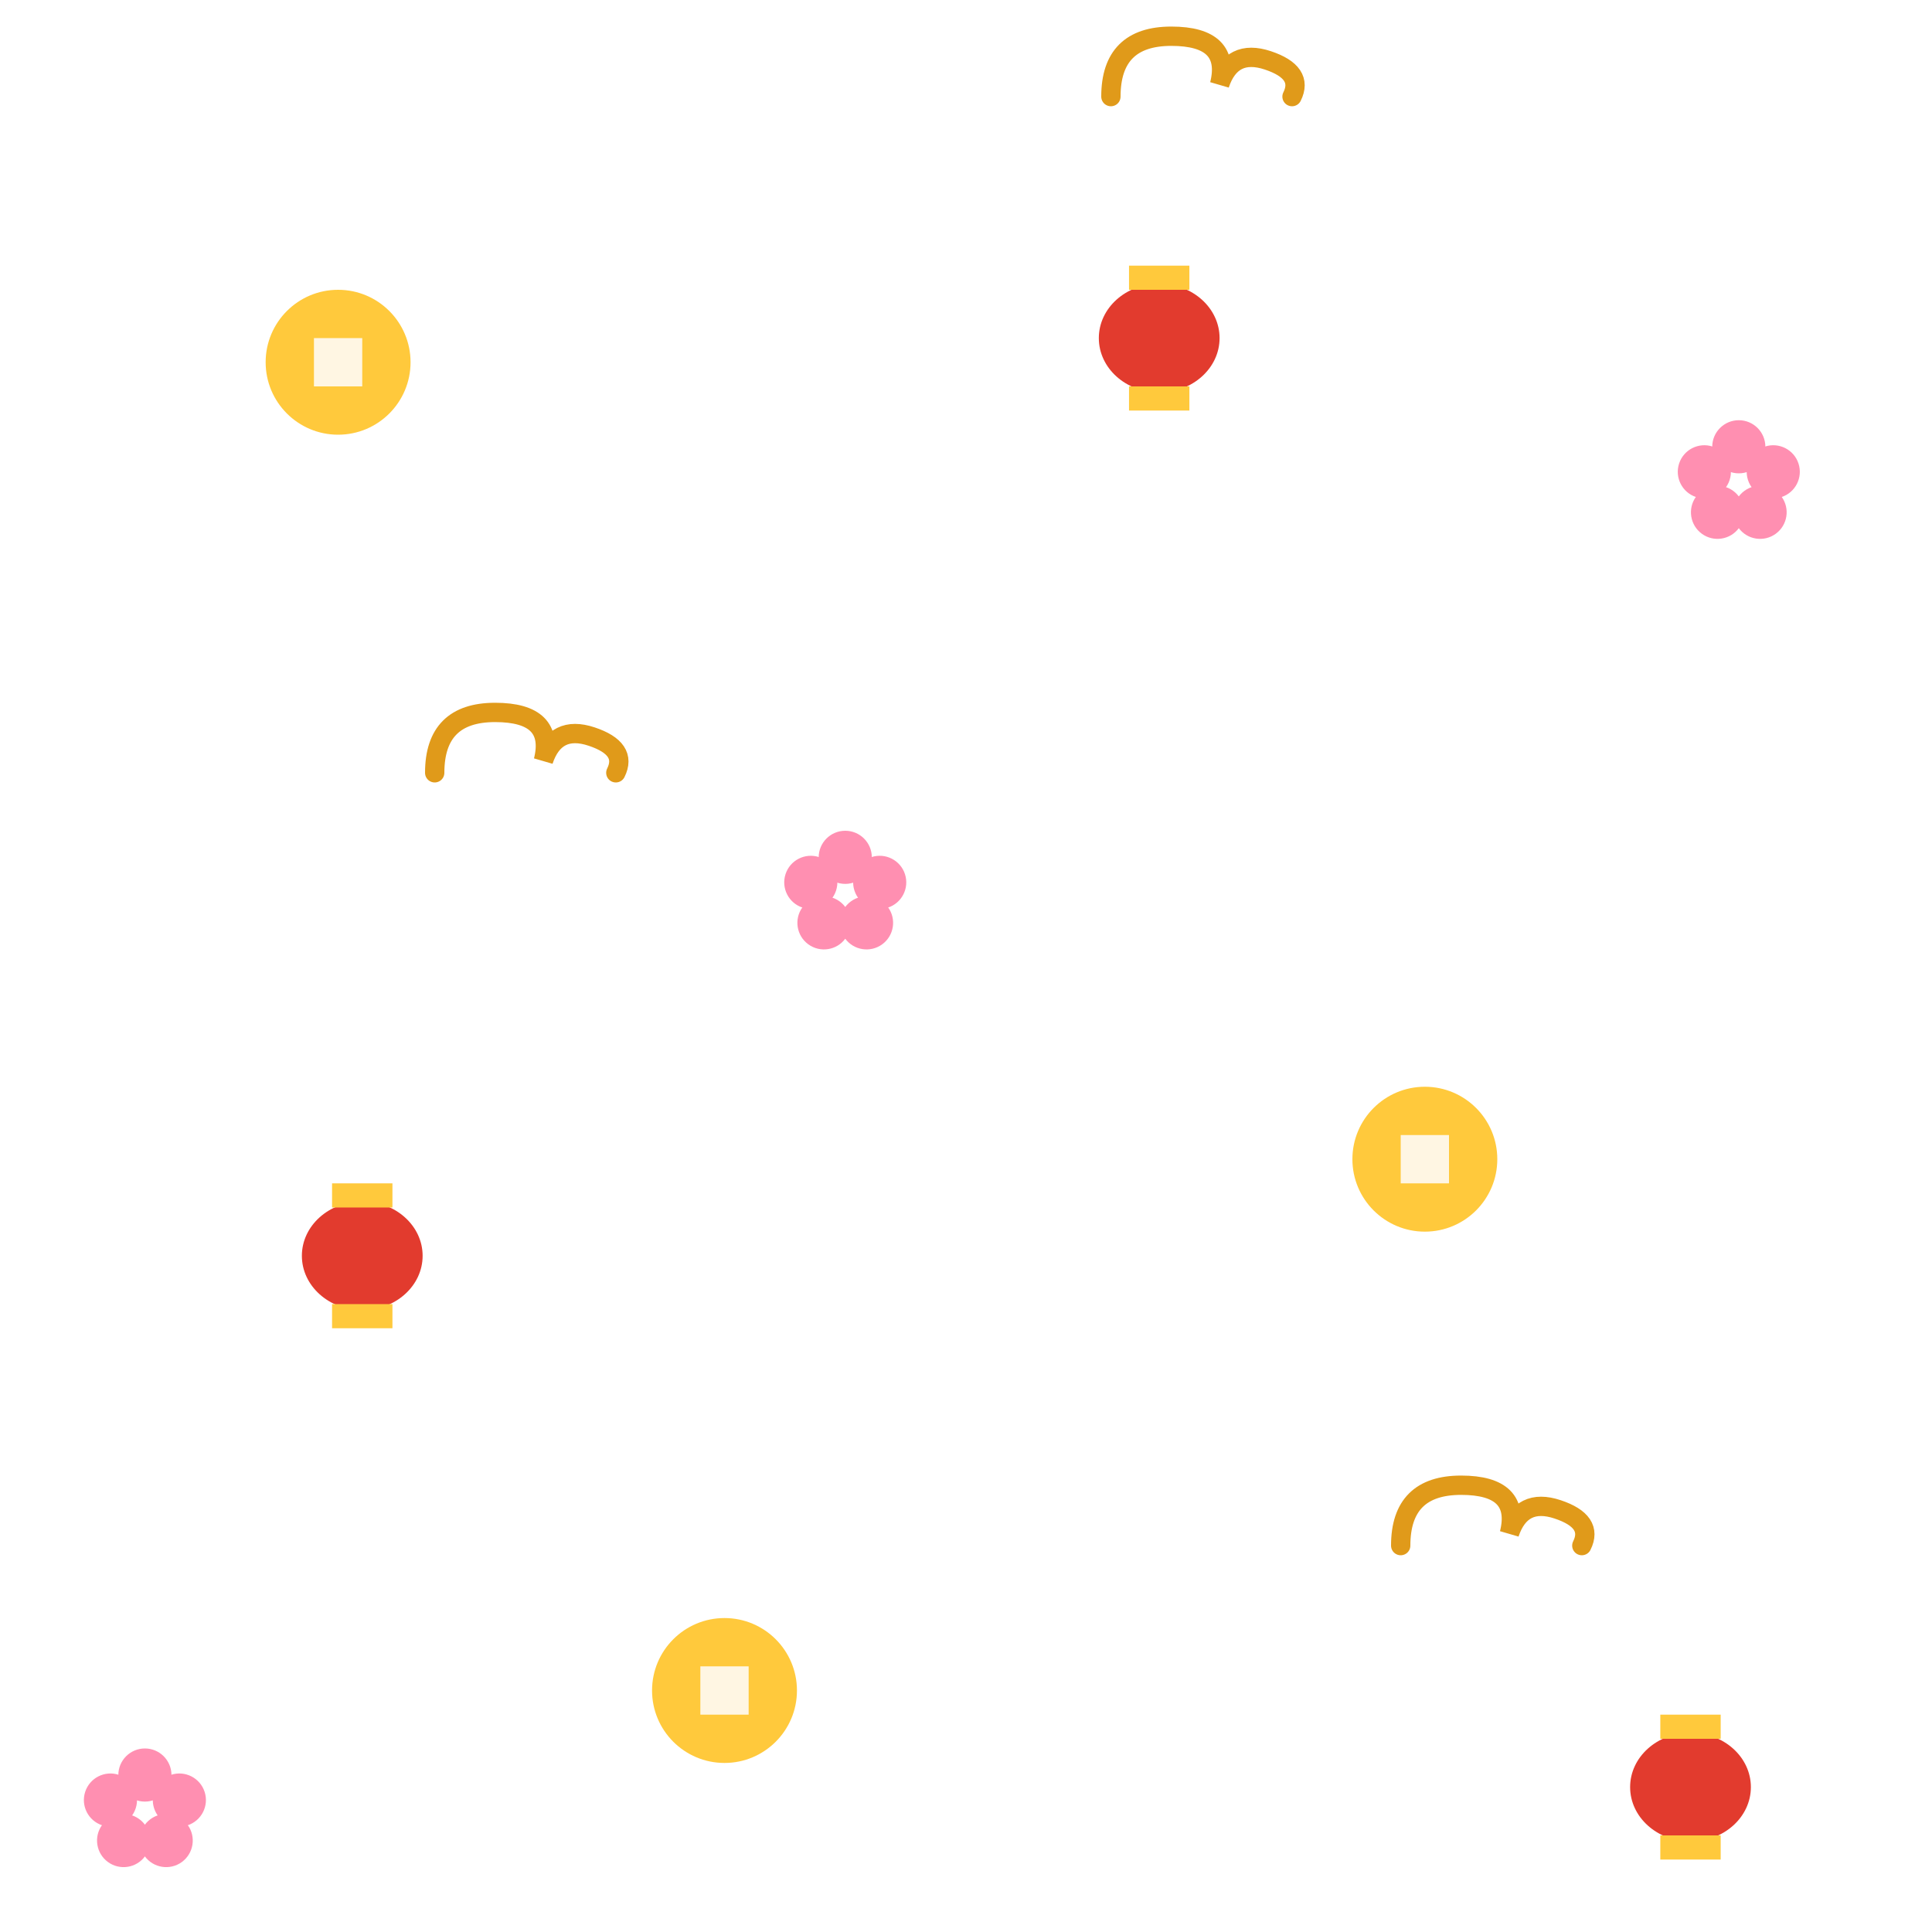
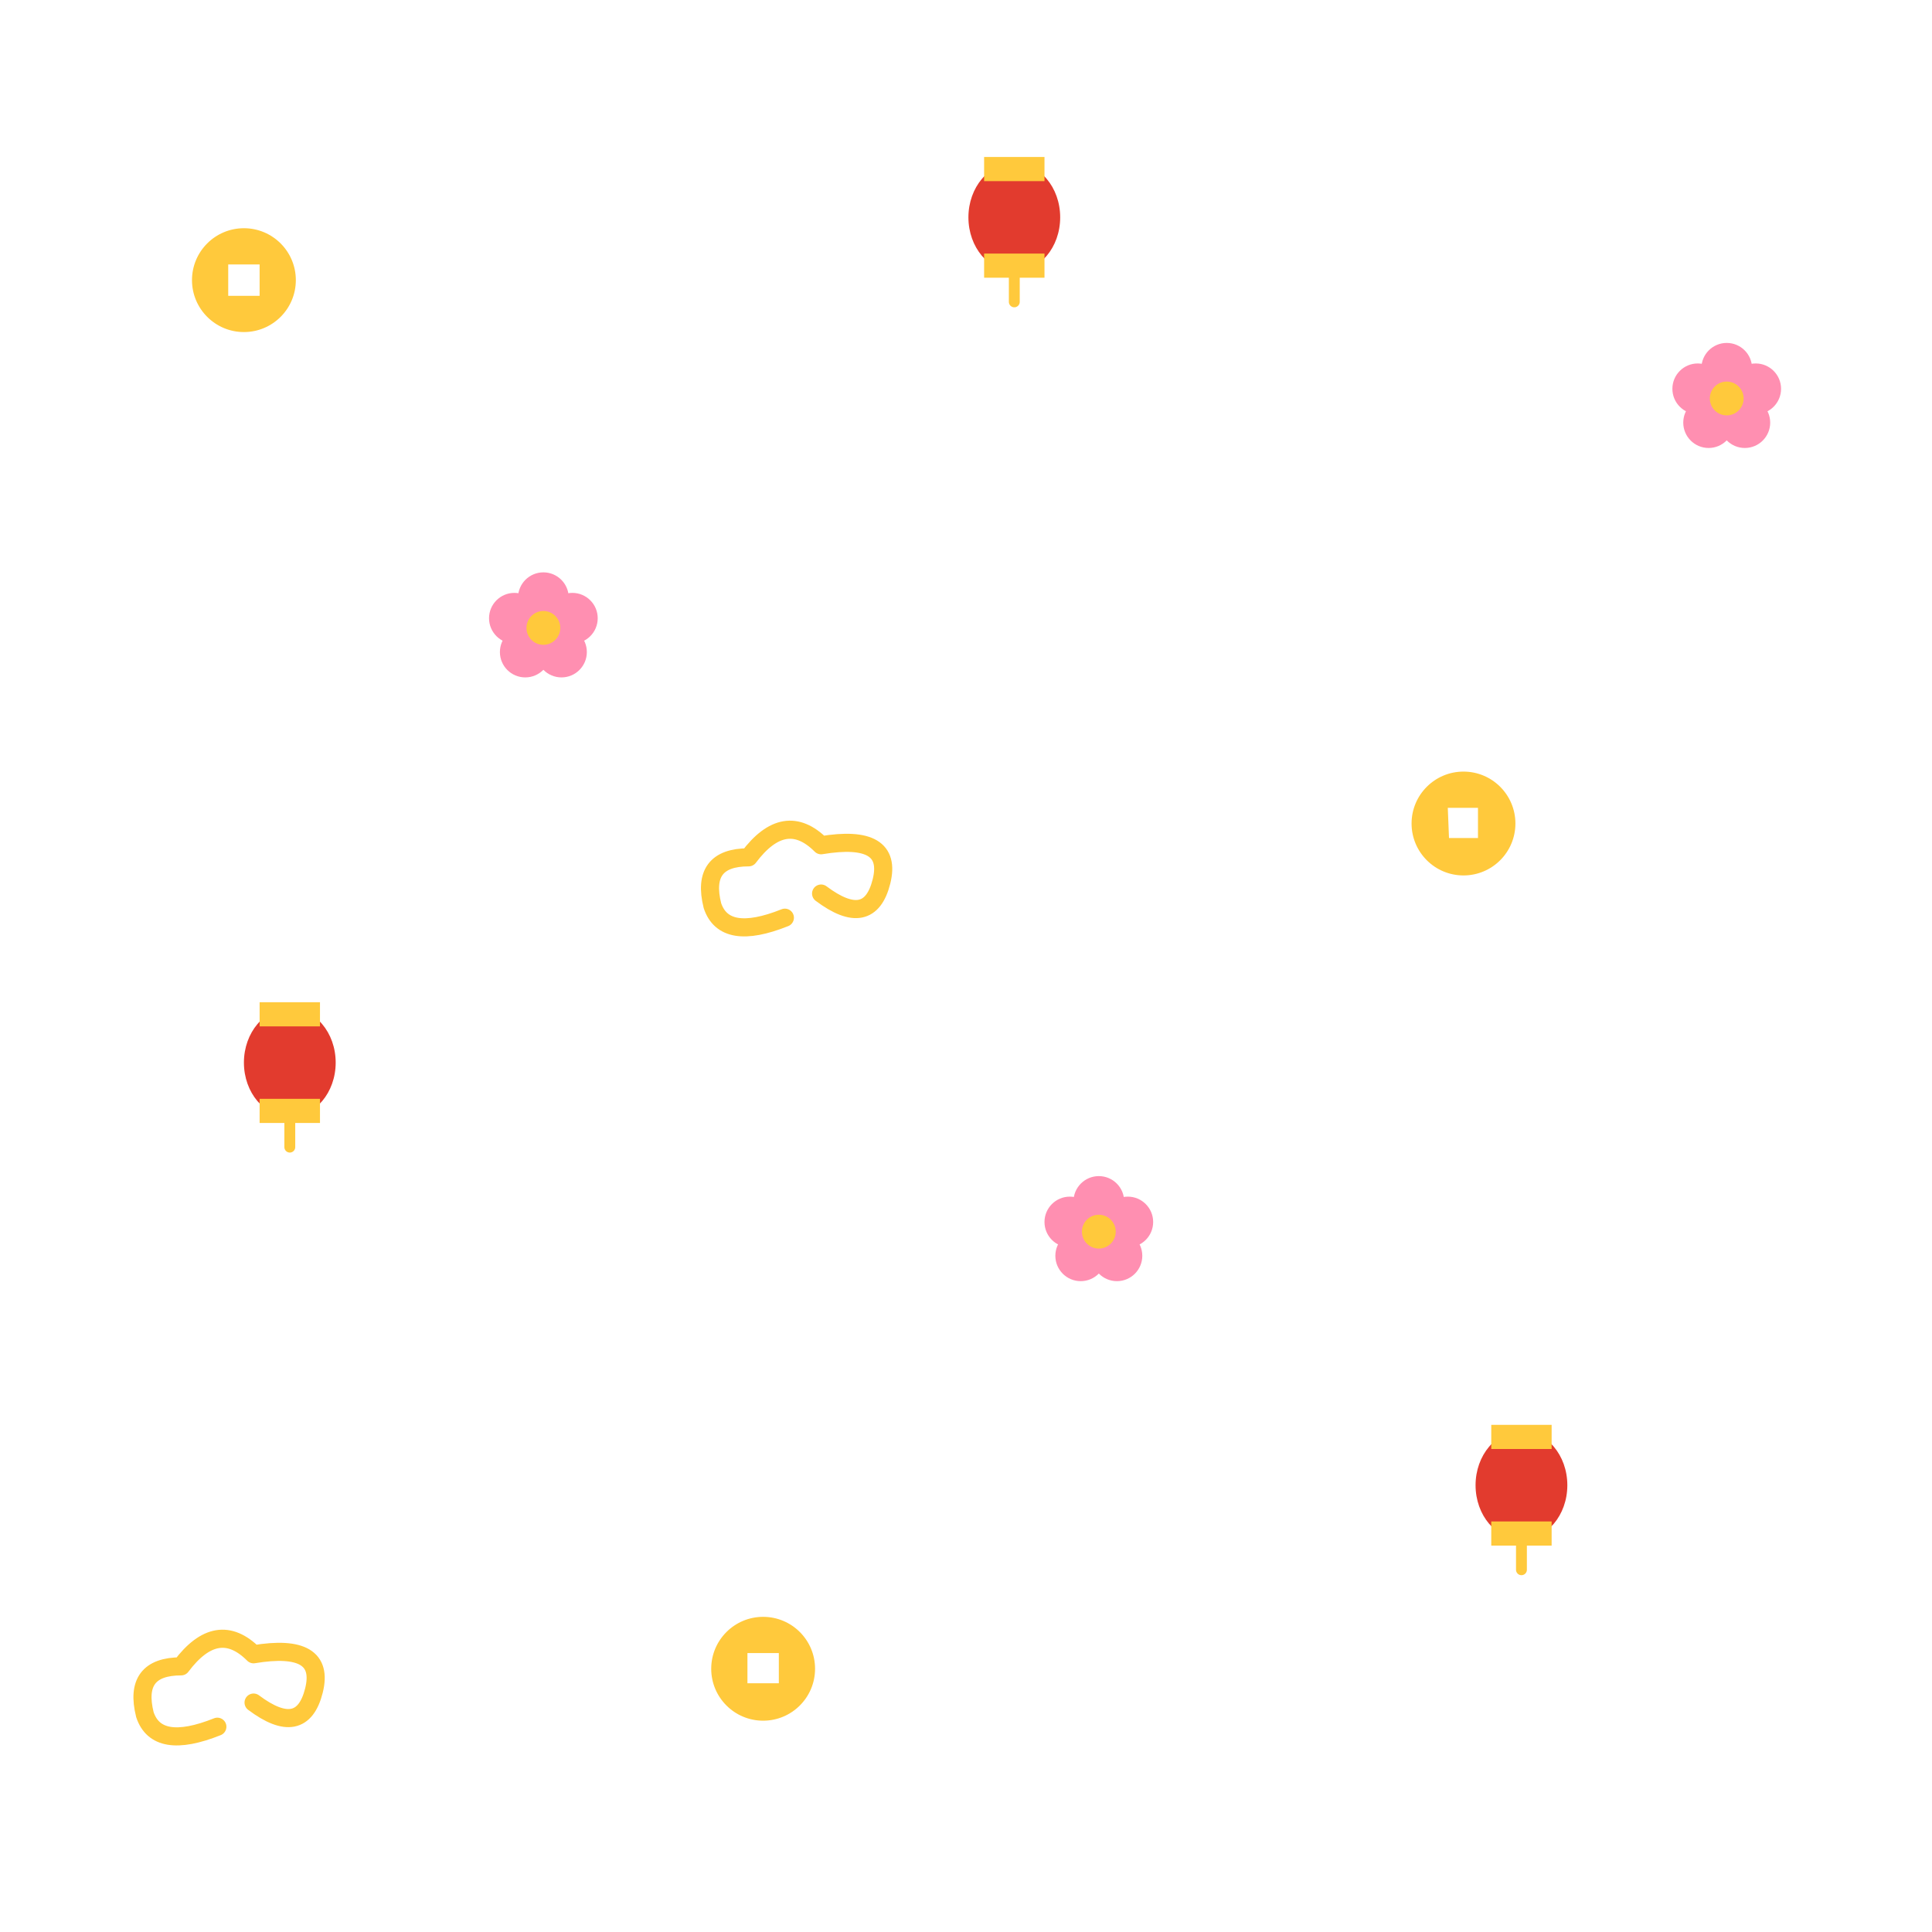
<svg xmlns="http://www.w3.org/2000/svg" viewBox="0 0 160 160">
-   <circle cx="28" cy="30" r="6" fill="#ffc93c" />
-   <rect x="26" y="28" width="4" height="4" fill="#fff6e3" />
-   <circle cx="118" cy="96" r="6" fill="#ffc93c" />
-   <rect x="116" y="94" width="4" height="4" fill="#fff6e3" />
-   <circle cx="60" cy="140" r="6" fill="#ffc93c" />
-   <rect x="58" y="138" width="4" height="4" fill="#fff6e3" />
-   <ellipse cx="96" cy="28" rx="5" ry="4.5" fill="#e23b2e" />
-   <rect x="93.5" y="22" width="5" height="2" fill="#ffc93c" />
-   <rect x="93.5" y="32" width="5" height="2" fill="#ffc93c" />
-   <ellipse cx="30" cy="104" rx="5" ry="4.5" fill="#e23b2e" />
-   <rect x="27.5" y="98" width="5" height="2" fill="#ffc93c" />
-   <rect x="27.5" y="108" width="5" height="2" fill="#ffc93c" />
-   <ellipse cx="140" cy="148" rx="5" ry="4.5" fill="#e23b2e" />
-   <rect x="137.5" y="142" width="5" height="2" fill="#ffc93c" />
-   <rect x="137.5" y="152" width="5" height="2" fill="#ffc93c" />
-   <circle cx="70" cy="71" r="2.2" fill="#ff8fb1" transform="rotate(0 70 74)" />
-   <circle cx="70" cy="71" r="2.2" fill="#ff8fb1" transform="rotate(72 70 74)" />
-   <circle cx="70" cy="71" r="2.2" fill="#ff8fb1" transform="rotate(144 70 74)" />
-   <circle cx="70" cy="71" r="2.2" fill="#ff8fb1" transform="rotate(216 70 74)" />
-   <circle cx="70" cy="71" r="2.2" fill="#ff8fb1" transform="rotate(288 70 74)" />
-   <circle cx="144" cy="37" r="2.2" fill="#ff8fb1" transform="rotate(0 144 40)" />
-   <circle cx="144" cy="37" r="2.2" fill="#ff8fb1" transform="rotate(72 144 40)" />
-   <circle cx="144" cy="37" r="2.2" fill="#ff8fb1" transform="rotate(144 144 40)" />
-   <circle cx="144" cy="37" r="2.2" fill="#ff8fb1" transform="rotate(216 144 40)" />
-   <circle cx="144" cy="37" r="2.2" fill="#ff8fb1" transform="rotate(288 144 40)" />
-   <circle cx="12" cy="147" r="2.2" fill="#ff8fb1" transform="rotate(0 12 150)" />
-   <circle cx="12" cy="147" r="2.2" fill="#ff8fb1" transform="rotate(72 12 150)" />
-   <circle cx="12" cy="147" r="2.2" fill="#ff8fb1" transform="rotate(144 12 150)" />
-   <circle cx="12" cy="147" r="2.2" fill="#ff8fb1" transform="rotate(216 12 150)" />
-   <circle cx="12" cy="147" r="2.2" fill="#ff8fb1" transform="rotate(288 12 150)" />
-   <path d="M116 128q0-5 5-5t4 4q1-3 4-2t2 3" fill="none" stroke="#e09a1a" stroke-width="1.6" stroke-linecap="round" />
-   <path d="M36 64q0-5 5-5t4 4q1-3 4-2t2 3" fill="none" stroke="#e09a1a" stroke-width="1.6" stroke-linecap="round" />
-   <path d="M92 8q0-5 5-5t4 4q1-3 4-2t2 3" fill="none" stroke="#e09a1a" stroke-width="1.6" stroke-linecap="round" />
+   <path fill="#ffc93c" fill-rule="evenodd" d="M24.5 23.2a4.3 4.3 0 1 1-8.6 0 4.3 4.3 0 1 1 8.6 0m-5.6-1.3h2.6v2.6h-2.6Z" />
+   <path fill="#ffc93c" fill-rule="evenodd" d="M125.5 68.2a4.3 4.3 0 1 1-8.6 0 4.3 4.3 0 1 1 8.6 0m-5.6-1.3h2.5v2.5H120Z" />
+   <path fill="#ffc93c" fill-rule="evenodd" d="M67.5 138.2a4.3 4.3 0 1 1-8.6 0 4.3 4.3 0 1 1 8.6 0m-5.6-1.3h2.6v2.5h-2.6Z" />
+   <ellipse cx="84" cy="18" fill="#e23b2e" rx="3.8" ry="4.5" />
+   <path fill="#ffc93c" d="M81.5 13h5v2h-5Zm0 8h5v2h-5Z" />
+   <path fill="none" stroke="#ffc93c" stroke-linecap="round" stroke-linejoin="round" stroke-width=".9" d="M84 23v2" />
+   <ellipse cx="24" cy="88" fill="#e23b2e" rx="3.8" ry="4.5" />
+   <path fill="#ffc93c" d="M21.5 83h5v2h-5Zm0 8h5v2h-5Z" />
+   <path fill="none" stroke="#ffc93c" stroke-linecap="round" stroke-linejoin="round" stroke-width=".9" d="M24 93v2" />
+   <ellipse cx="126" cy="123" fill="#e23b2e" rx="3.8" ry="4.5" />
+   <path fill="#ffc93c" d="M123.5 118h5v2h-5Zm0 8h5v2h-5Z" />
+   <path fill="none" stroke="#ffc93c" stroke-linecap="round" stroke-linejoin="round" stroke-width=".9" d="M126 128v2" />
+   <circle cx="45" cy="49.5" r="2.1" fill="#ff8fb1" />
+   <circle cx="47.4" cy="51.2" r="2.1" fill="#ff8fb1" />
+   <circle cx="46.5" cy="54" r="2.1" fill="#ff8fb1" />
+   <circle cx="43.5" cy="54" r="2.1" fill="#ff8fb1" />
+   <circle cx="42.6" cy="51.2" r="2.1" fill="#ff8fb1" />
+   <circle cx="45" cy="52" r="1.4" fill="#ffc93c" />
+   <circle cx="91" cy="99.5" r="2.1" fill="#ff8fb1" />
+   <circle cx="93.4" cy="101.2" r="2.1" fill="#ff8fb1" />
+   <circle cx="92.5" cy="104" r="2.1" fill="#ff8fb1" />
+   <circle cx="89.5" cy="104" r="2.1" fill="#ff8fb1" />
+   <circle cx="88.6" cy="101.2" r="2.1" fill="#ff8fb1" />
+   <circle cx="91" cy="102" r="1.4" fill="#ffc93c" />
+   <circle cx="143" cy="30.5" r="2.1" fill="#ff8fb1" />
+   <circle cx="145.4" cy="32.2" r="2.1" fill="#ff8fb1" />
+   <circle cx="144.5" cy="35" r="2.1" fill="#ff8fb1" />
+   <circle cx="141.5" cy="35" r="2.1" fill="#ff8fb1" />
+   <circle cx="140.6" cy="32.2" r="2.1" fill="#ff8fb1" />
+   <circle cx="143" cy="33" r="1.4" fill="#ffc93c" />
+   <path fill="none" stroke="#ffc93c" stroke-linecap="round" stroke-linejoin="round" stroke-width="1.5" d="M65 76q-5 2-6-1-1-4 3-4 3-4 6-1 6-1 5 3t-5 1" />
+   <path fill="none" stroke="#ffc93c" stroke-linecap="round" stroke-linejoin="round" stroke-width="1.5" d="M18 143q-5 2-6-1-1-4 3-4 3-4 6-1 6-1 5 3t-5 1" />
</svg>
